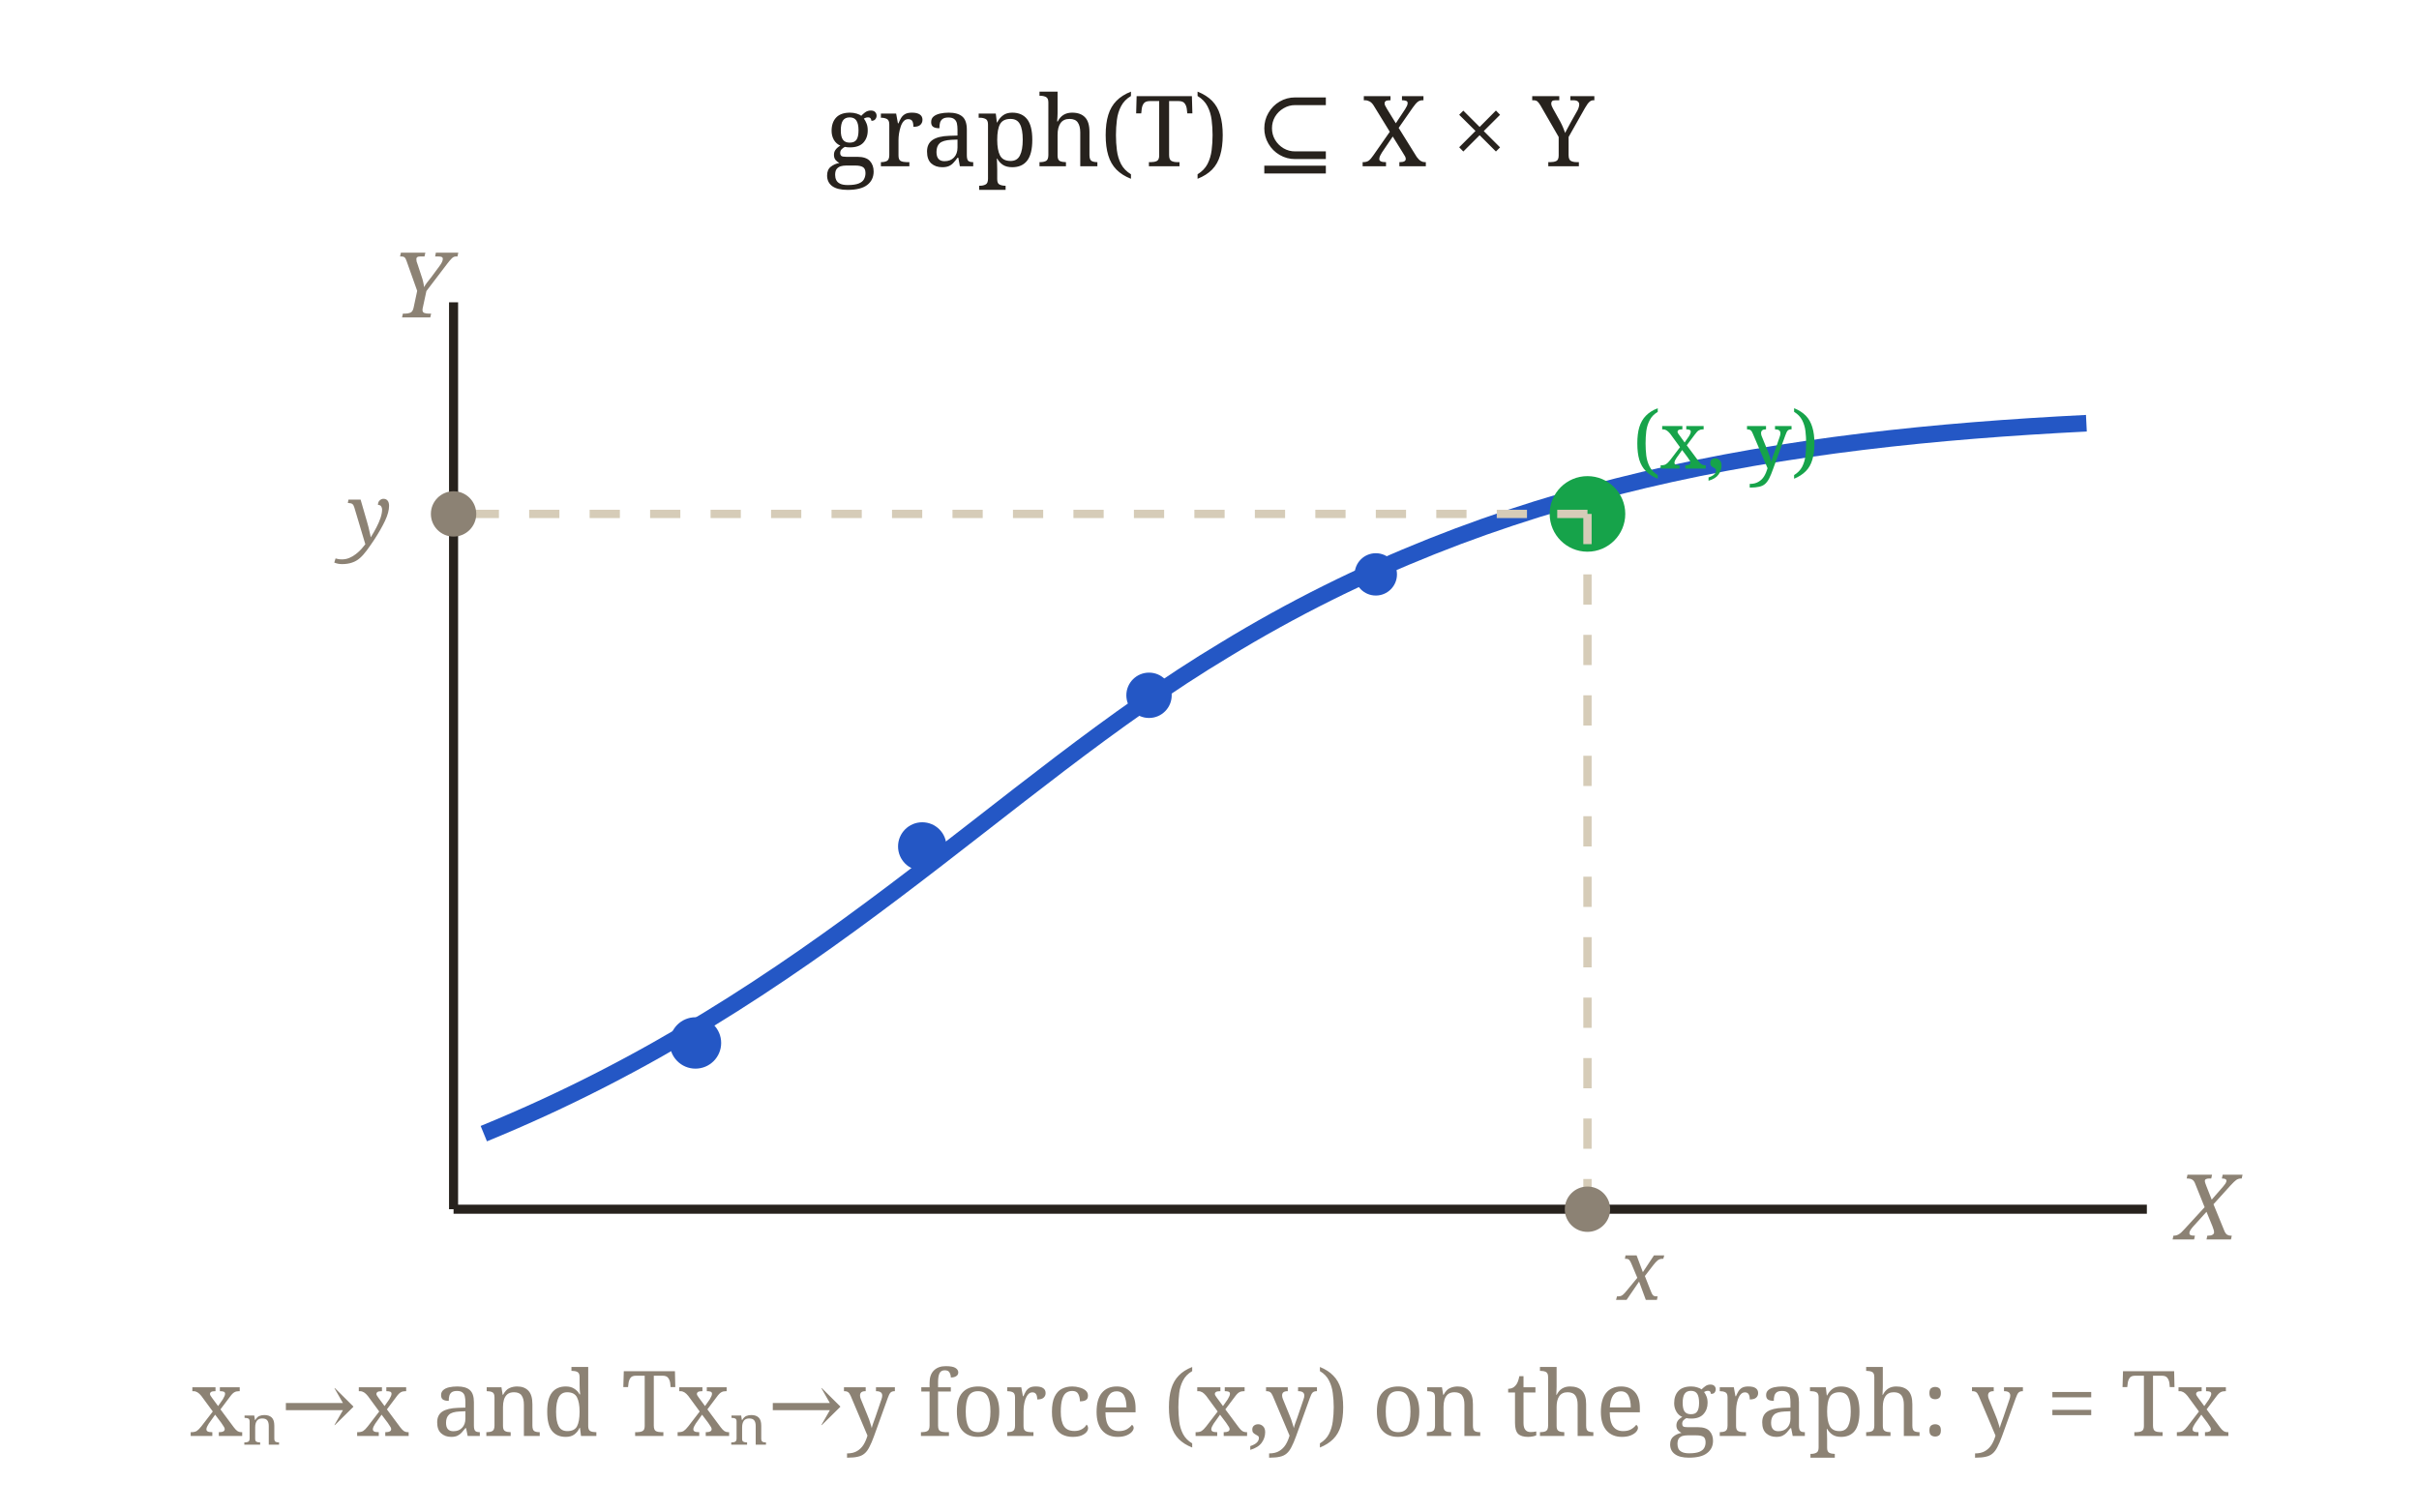
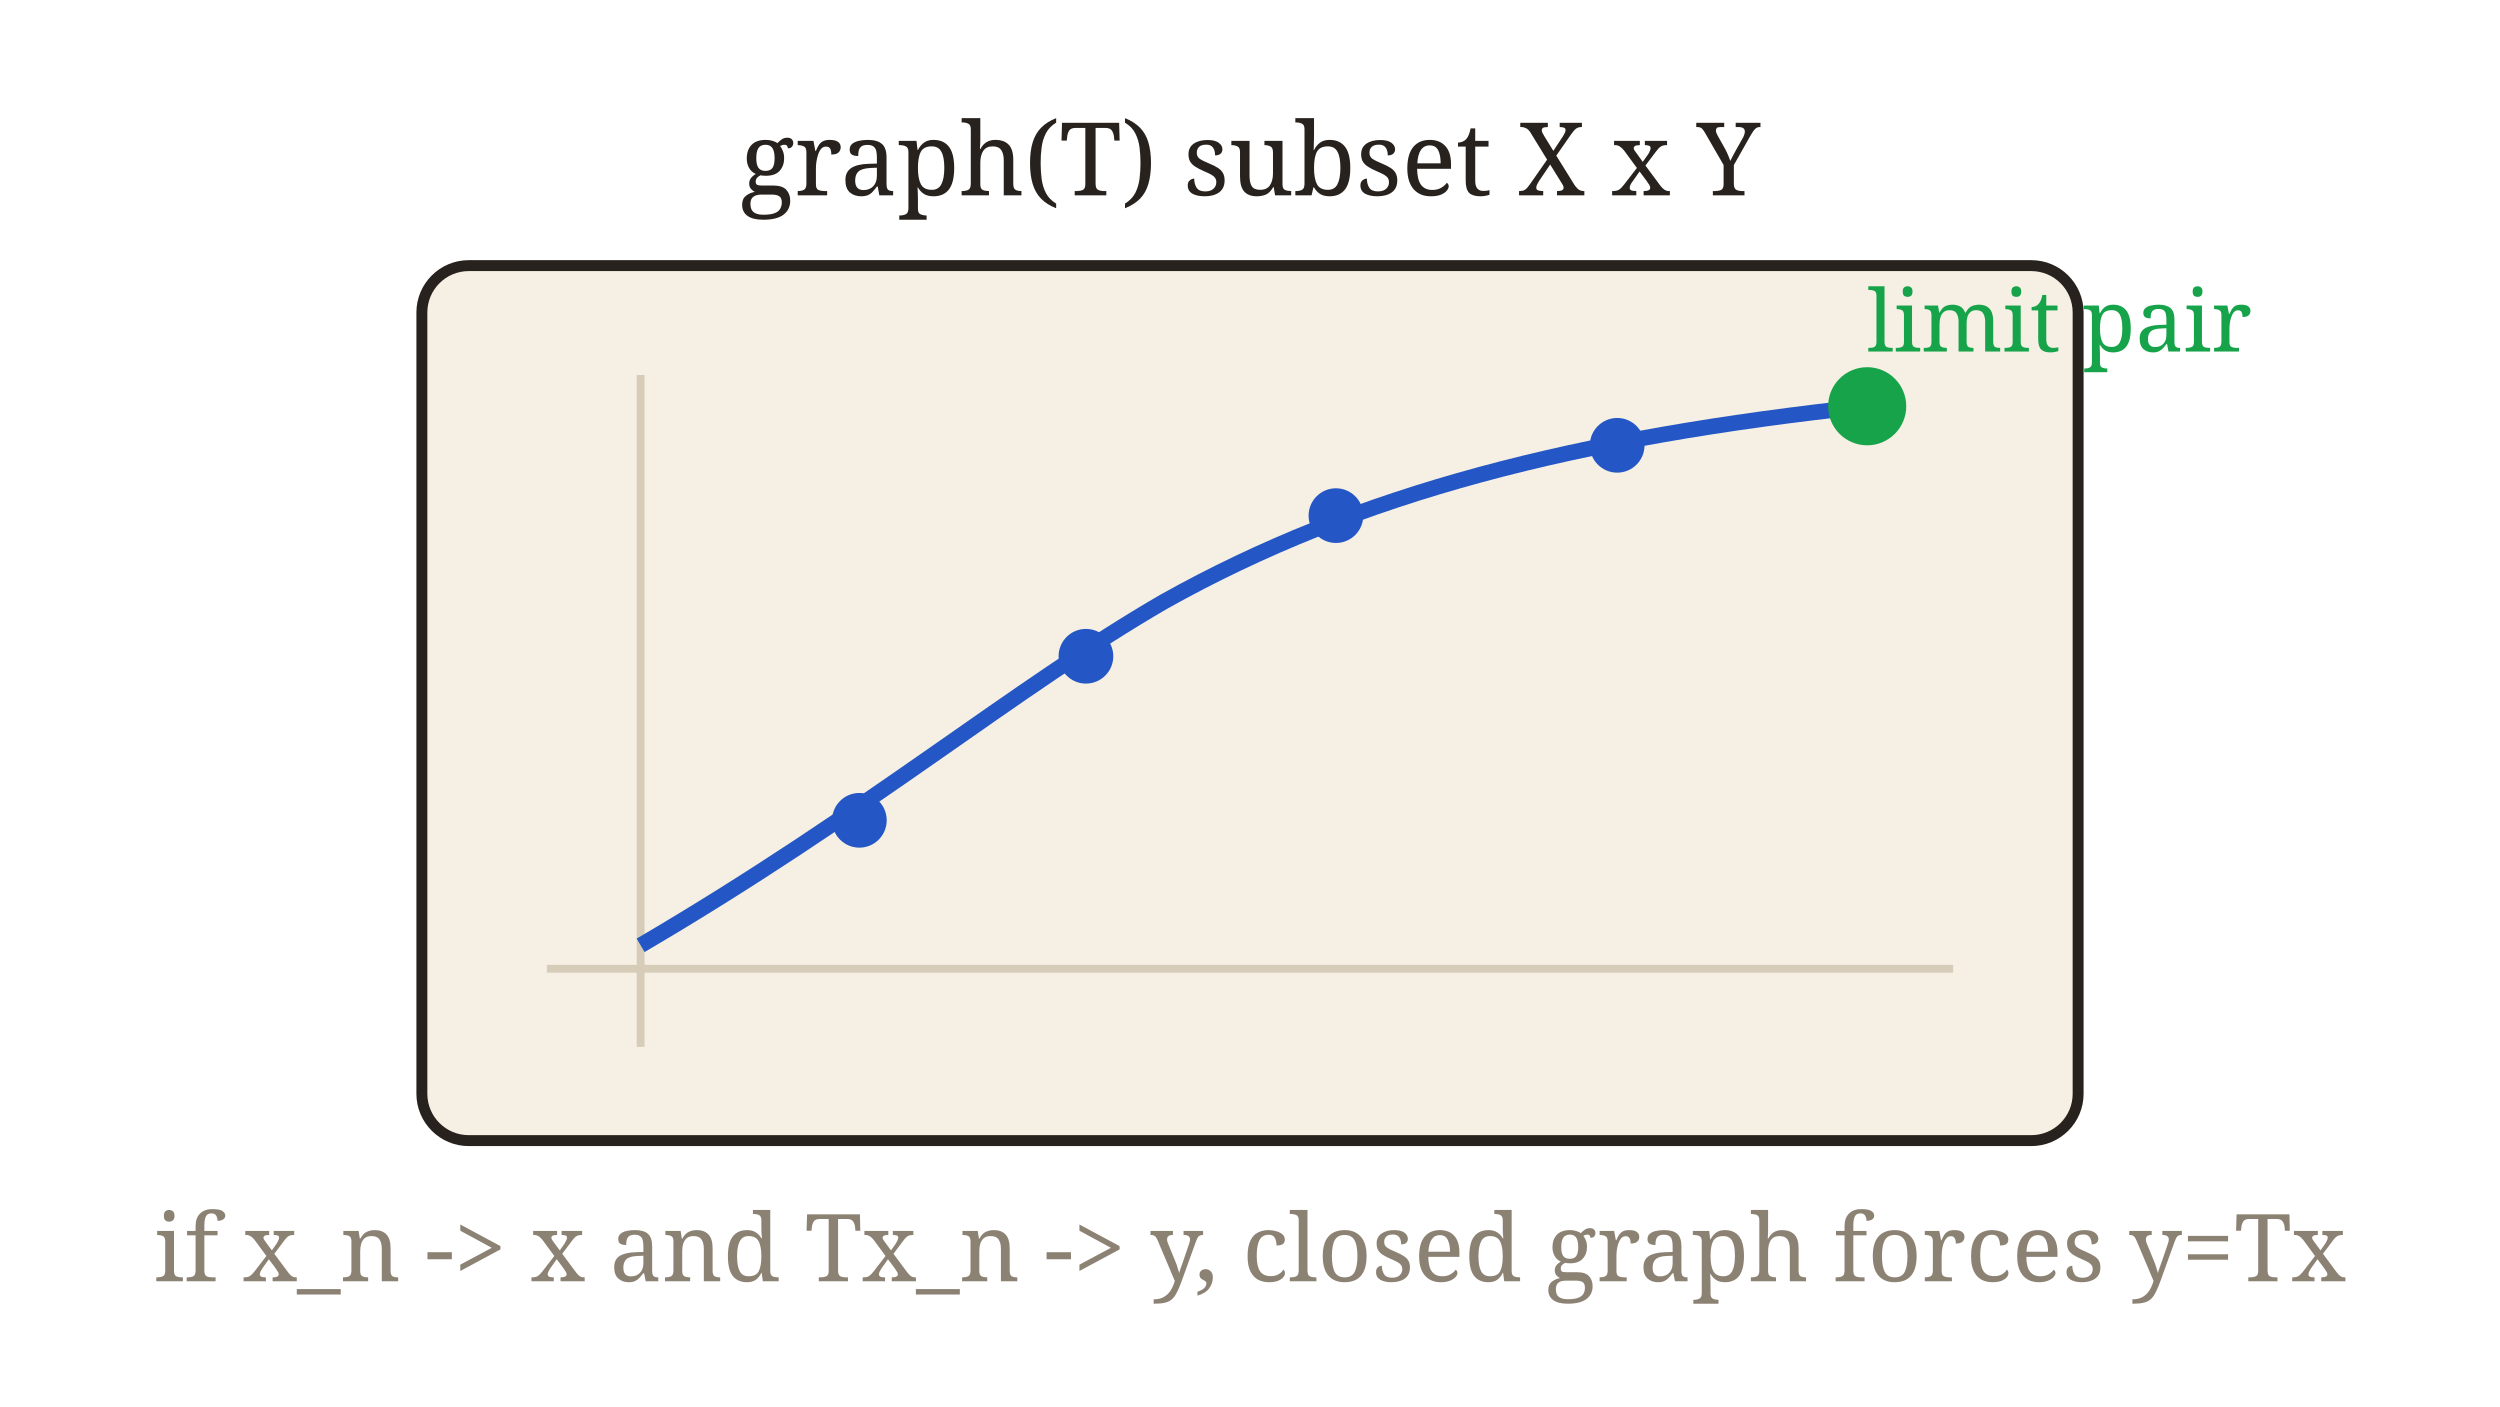
- <svg xmlns="http://www.w3.org/2000/svg" viewBox="0 0 320 200" font-family="'Newsreader',Georgia,serif" role="img" aria-label="The graph of T in the product X times Y is closed: a sequence of graph points converging in the product has its limit on the graph, so y equals Tx">
-   <rect x="0" y="0" width="320" height="200" fill="none" />
-   <text x="160" y="22" font-size="13" text-anchor="middle" fill="var(--dia-ink,#27221d)">graph(T) ⊆ X × Y</text>
-   <line x1="60" y1="160" x2="284" y2="160" stroke="var(--dia-ink,#27221d)" stroke-width="1.2" />
-   <line x1="60" y1="160" x2="60" y2="40" stroke="var(--dia-ink,#27221d)" stroke-width="1.2" />
-   <text x="288" y="164" font-size="12" font-style="italic" fill="var(--dia-mut,#8c8274)">X</text>
-   <text x="52" y="42" font-size="12" font-style="italic" fill="var(--dia-mut,#8c8274)">Y</text>
-   <path d="M64 150 C108 132 132 104 162 86 C198 64 236 58 276 56" fill="none" stroke="var(--dia-acc,#2457c5)" stroke-width="2.2" />
-   <g fill="var(--dia-acc,#2457c5)">
-     <circle cx="92" cy="138" r="3.4" />
-     <circle cx="122" cy="112" r="3.2" />
-     <circle cx="152" cy="92" r="3" />
-     <circle cx="182" cy="76" r="2.8" />
-   </g>
-   <circle cx="210" cy="68" r="5" fill="var(--dia-ok,#16a34a)" />
-   <line x1="210" y1="68" x2="210" y2="160" stroke="var(--dia-line,#d6ccb8)" stroke-width="1.1" stroke-dasharray="4 4" />
-   <line x1="210" y1="68" x2="60" y2="68" stroke="var(--dia-line,#d6ccb8)" stroke-width="1.1" stroke-dasharray="4 4" />
-   <circle cx="210" cy="160" r="3" fill="var(--dia-mut,#8c8274)" />
-   <circle cx="60" cy="68" r="3" fill="var(--dia-mut,#8c8274)" />
-   <text x="214" y="172" font-size="11" font-style="italic" fill="var(--dia-mut,#8c8274)">x</text>
-   <text x="46" y="72" font-size="11" font-style="italic" fill="var(--dia-mut,#8c8274)">y</text>
-   <text x="216" y="62" font-size="10.5" fill="var(--dia-ok,#16a34a)">(x, y)</text>
-   <text x="160" y="190" font-size="12" text-anchor="middle" fill="var(--dia-mut,#8c8274)">xₙ→x and Txₙ→y force (x,y) on the graph: y = Tx</text>
+ <svg xmlns="http://www.w3.org/2000/svg" viewBox="0 0 320 180" font-family="'Newsreader',Georgia,serif" role="img" aria-label="A closed graph contains limits of graph-convergent pairs">
+   <rect x="0" y="0" width="320" height="180" fill="none" />
+   <rect x="54" y="34" width="212" height="112" rx="6" fill="var(--dia-space,#f6f0e4)" stroke="var(--dia-ink,#27221d)" stroke-width="1.4" />
+   <line x1="70" y1="124" x2="250" y2="124" stroke="var(--dia-line,#d6ccb8)" stroke-width="1" />
+   <line x1="82" y1="134" x2="82" y2="48" stroke="var(--dia-line,#d6ccb8)" stroke-width="1" />
+   <path d="M82 121 C111 104 130 88 149 77 C174 63 202 56 239 52" fill="none" stroke="var(--dia-acc,#2457c5)" stroke-width="2" />
+   <circle cx="110" cy="105" r="3.5" fill="var(--dia-acc,#2457c5)" />
+   <circle cx="139" cy="84" r="3.5" fill="var(--dia-acc,#2457c5)" />
+   <circle cx="171" cy="66" r="3.5" fill="var(--dia-acc,#2457c5)" />
+   <circle cx="207" cy="57" r="3.5" fill="var(--dia-acc,#2457c5)" />
+   <circle cx="239" cy="52" r="5" fill="var(--dia-ok,#16a34a)" />
+   <text x="160" y="25" font-size="13" text-anchor="middle" fill="var(--dia-ink,#27221d)">graph(T) subset X x Y</text>
+   <text x="239" y="45" font-size="11" fill="var(--dia-ok,#16a34a)">limit pair</text>
+   <text x="160" y="164" font-size="12" text-anchor="middle" fill="var(--dia-mut,#8c8274)">if x_n -&gt; x and Tx_n -&gt; y, closed graph forces y=Tx</text>
</svg>
